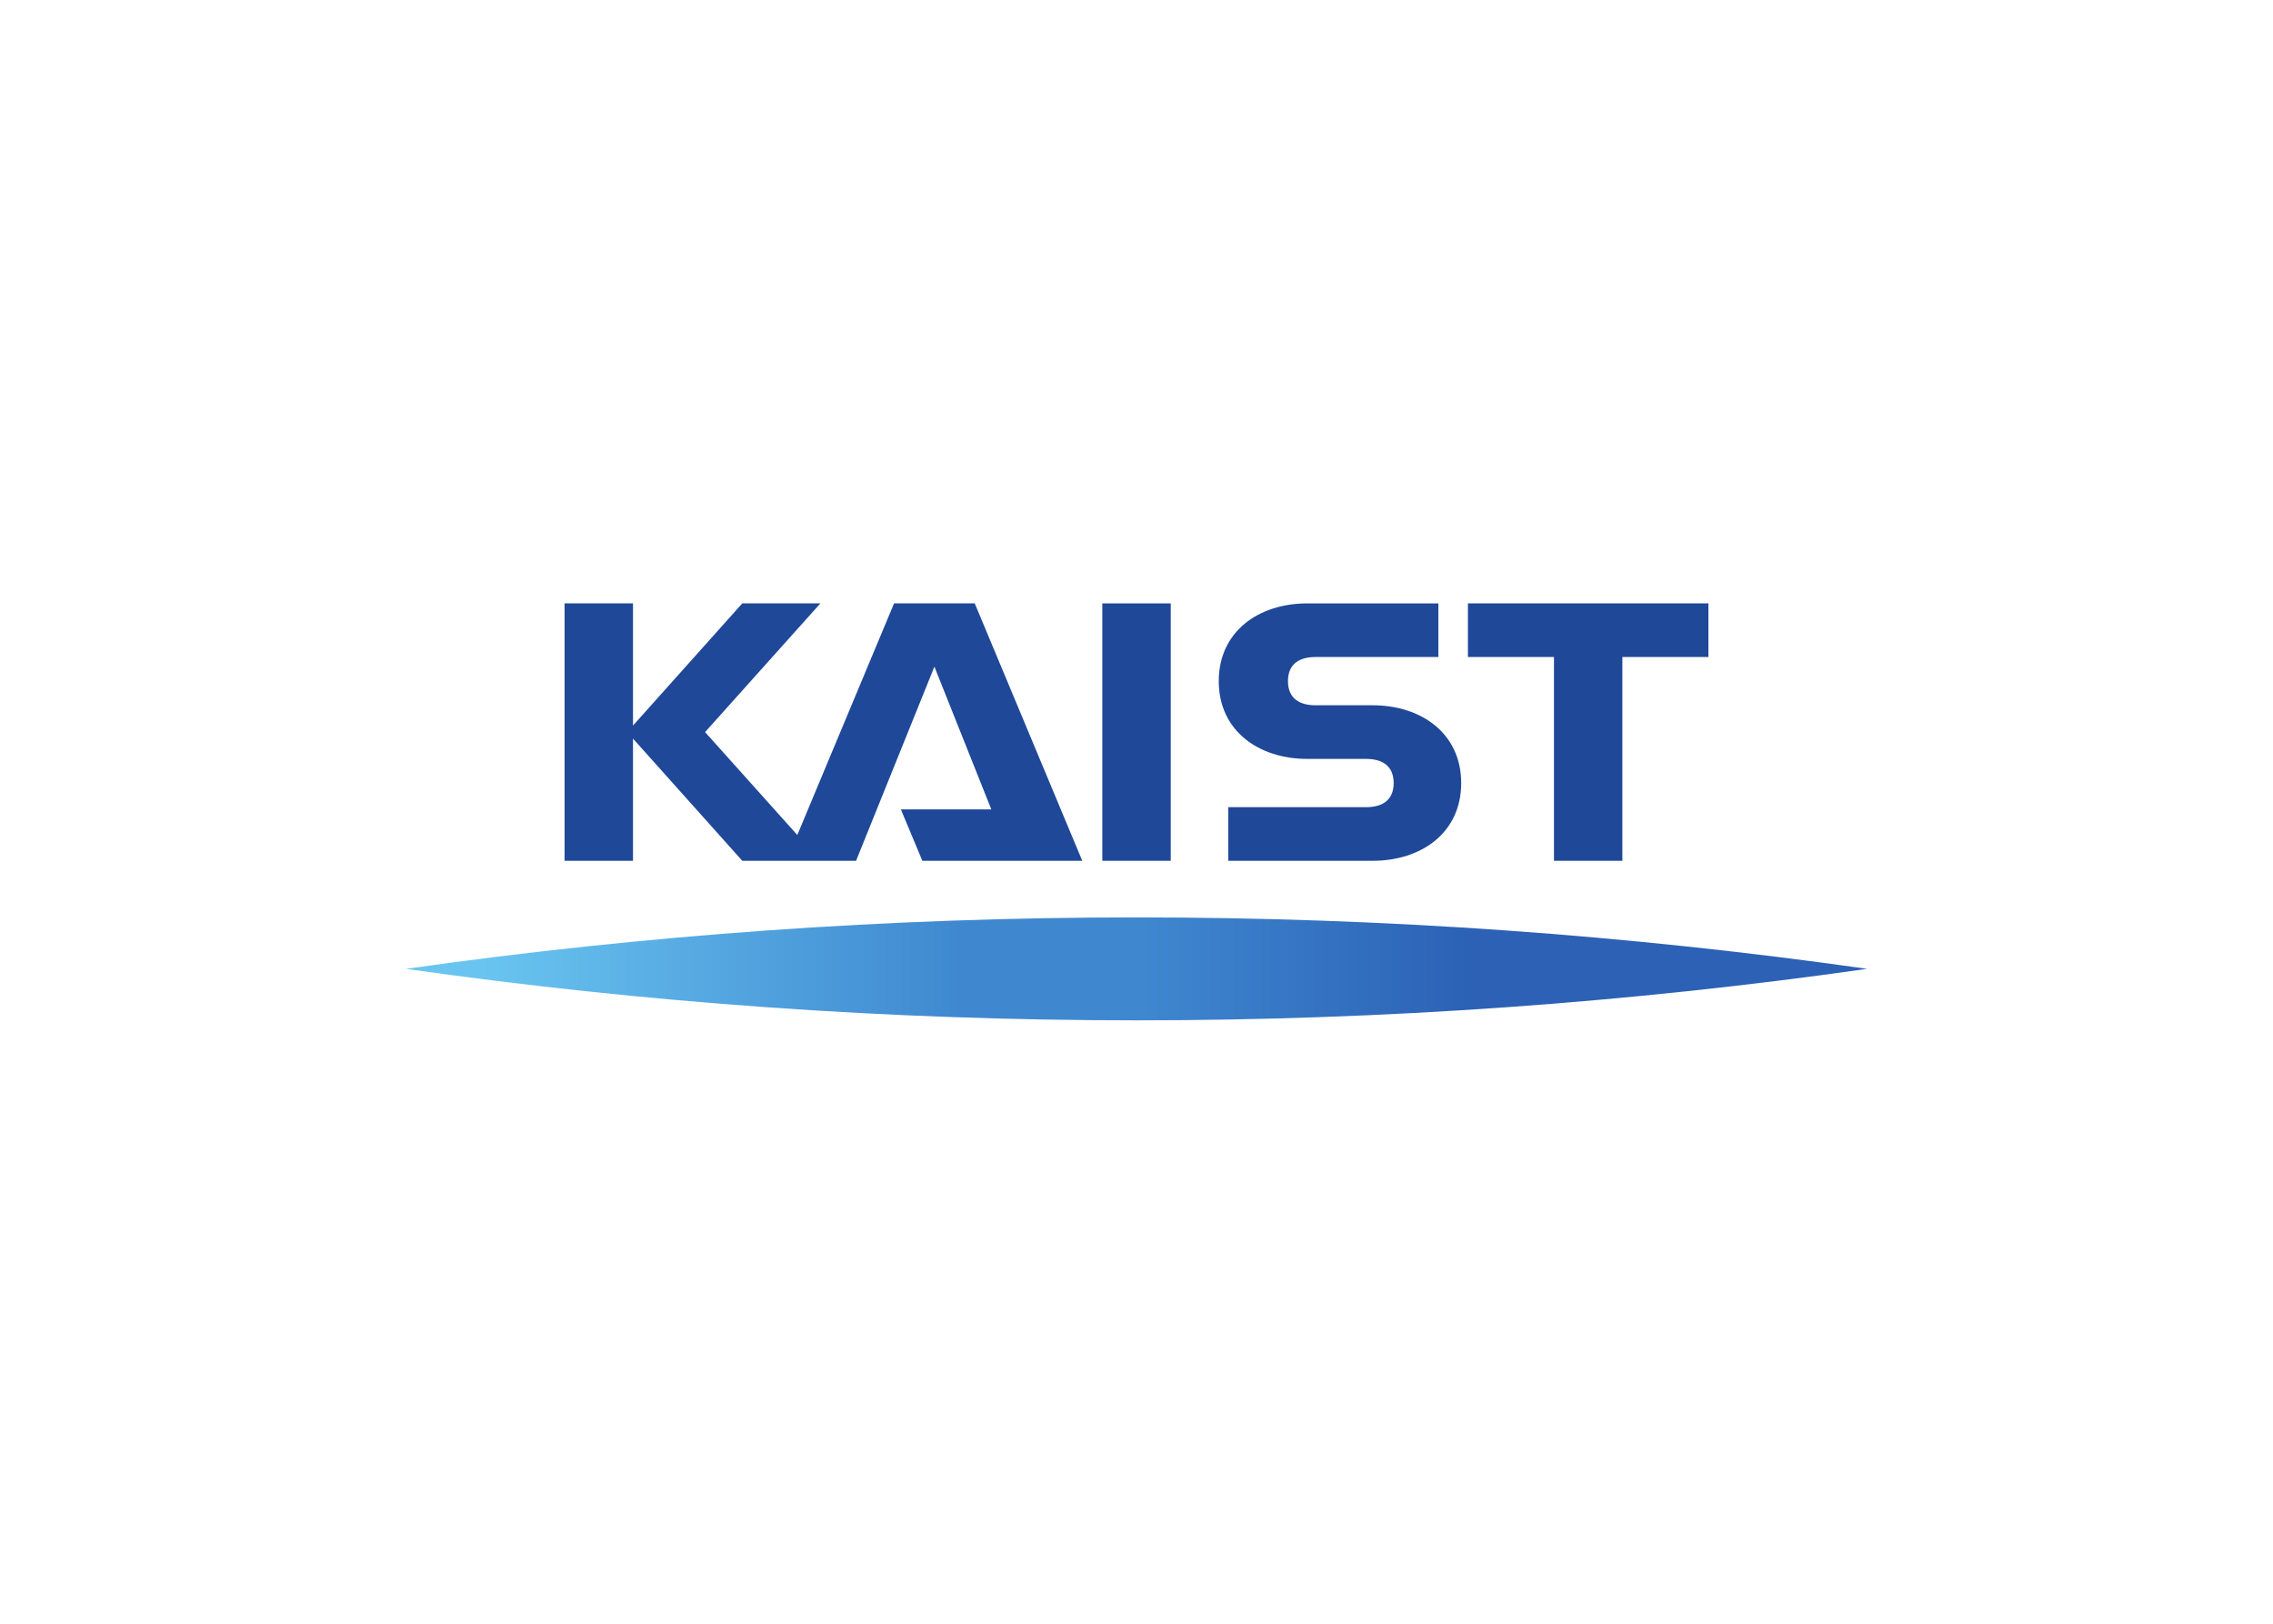
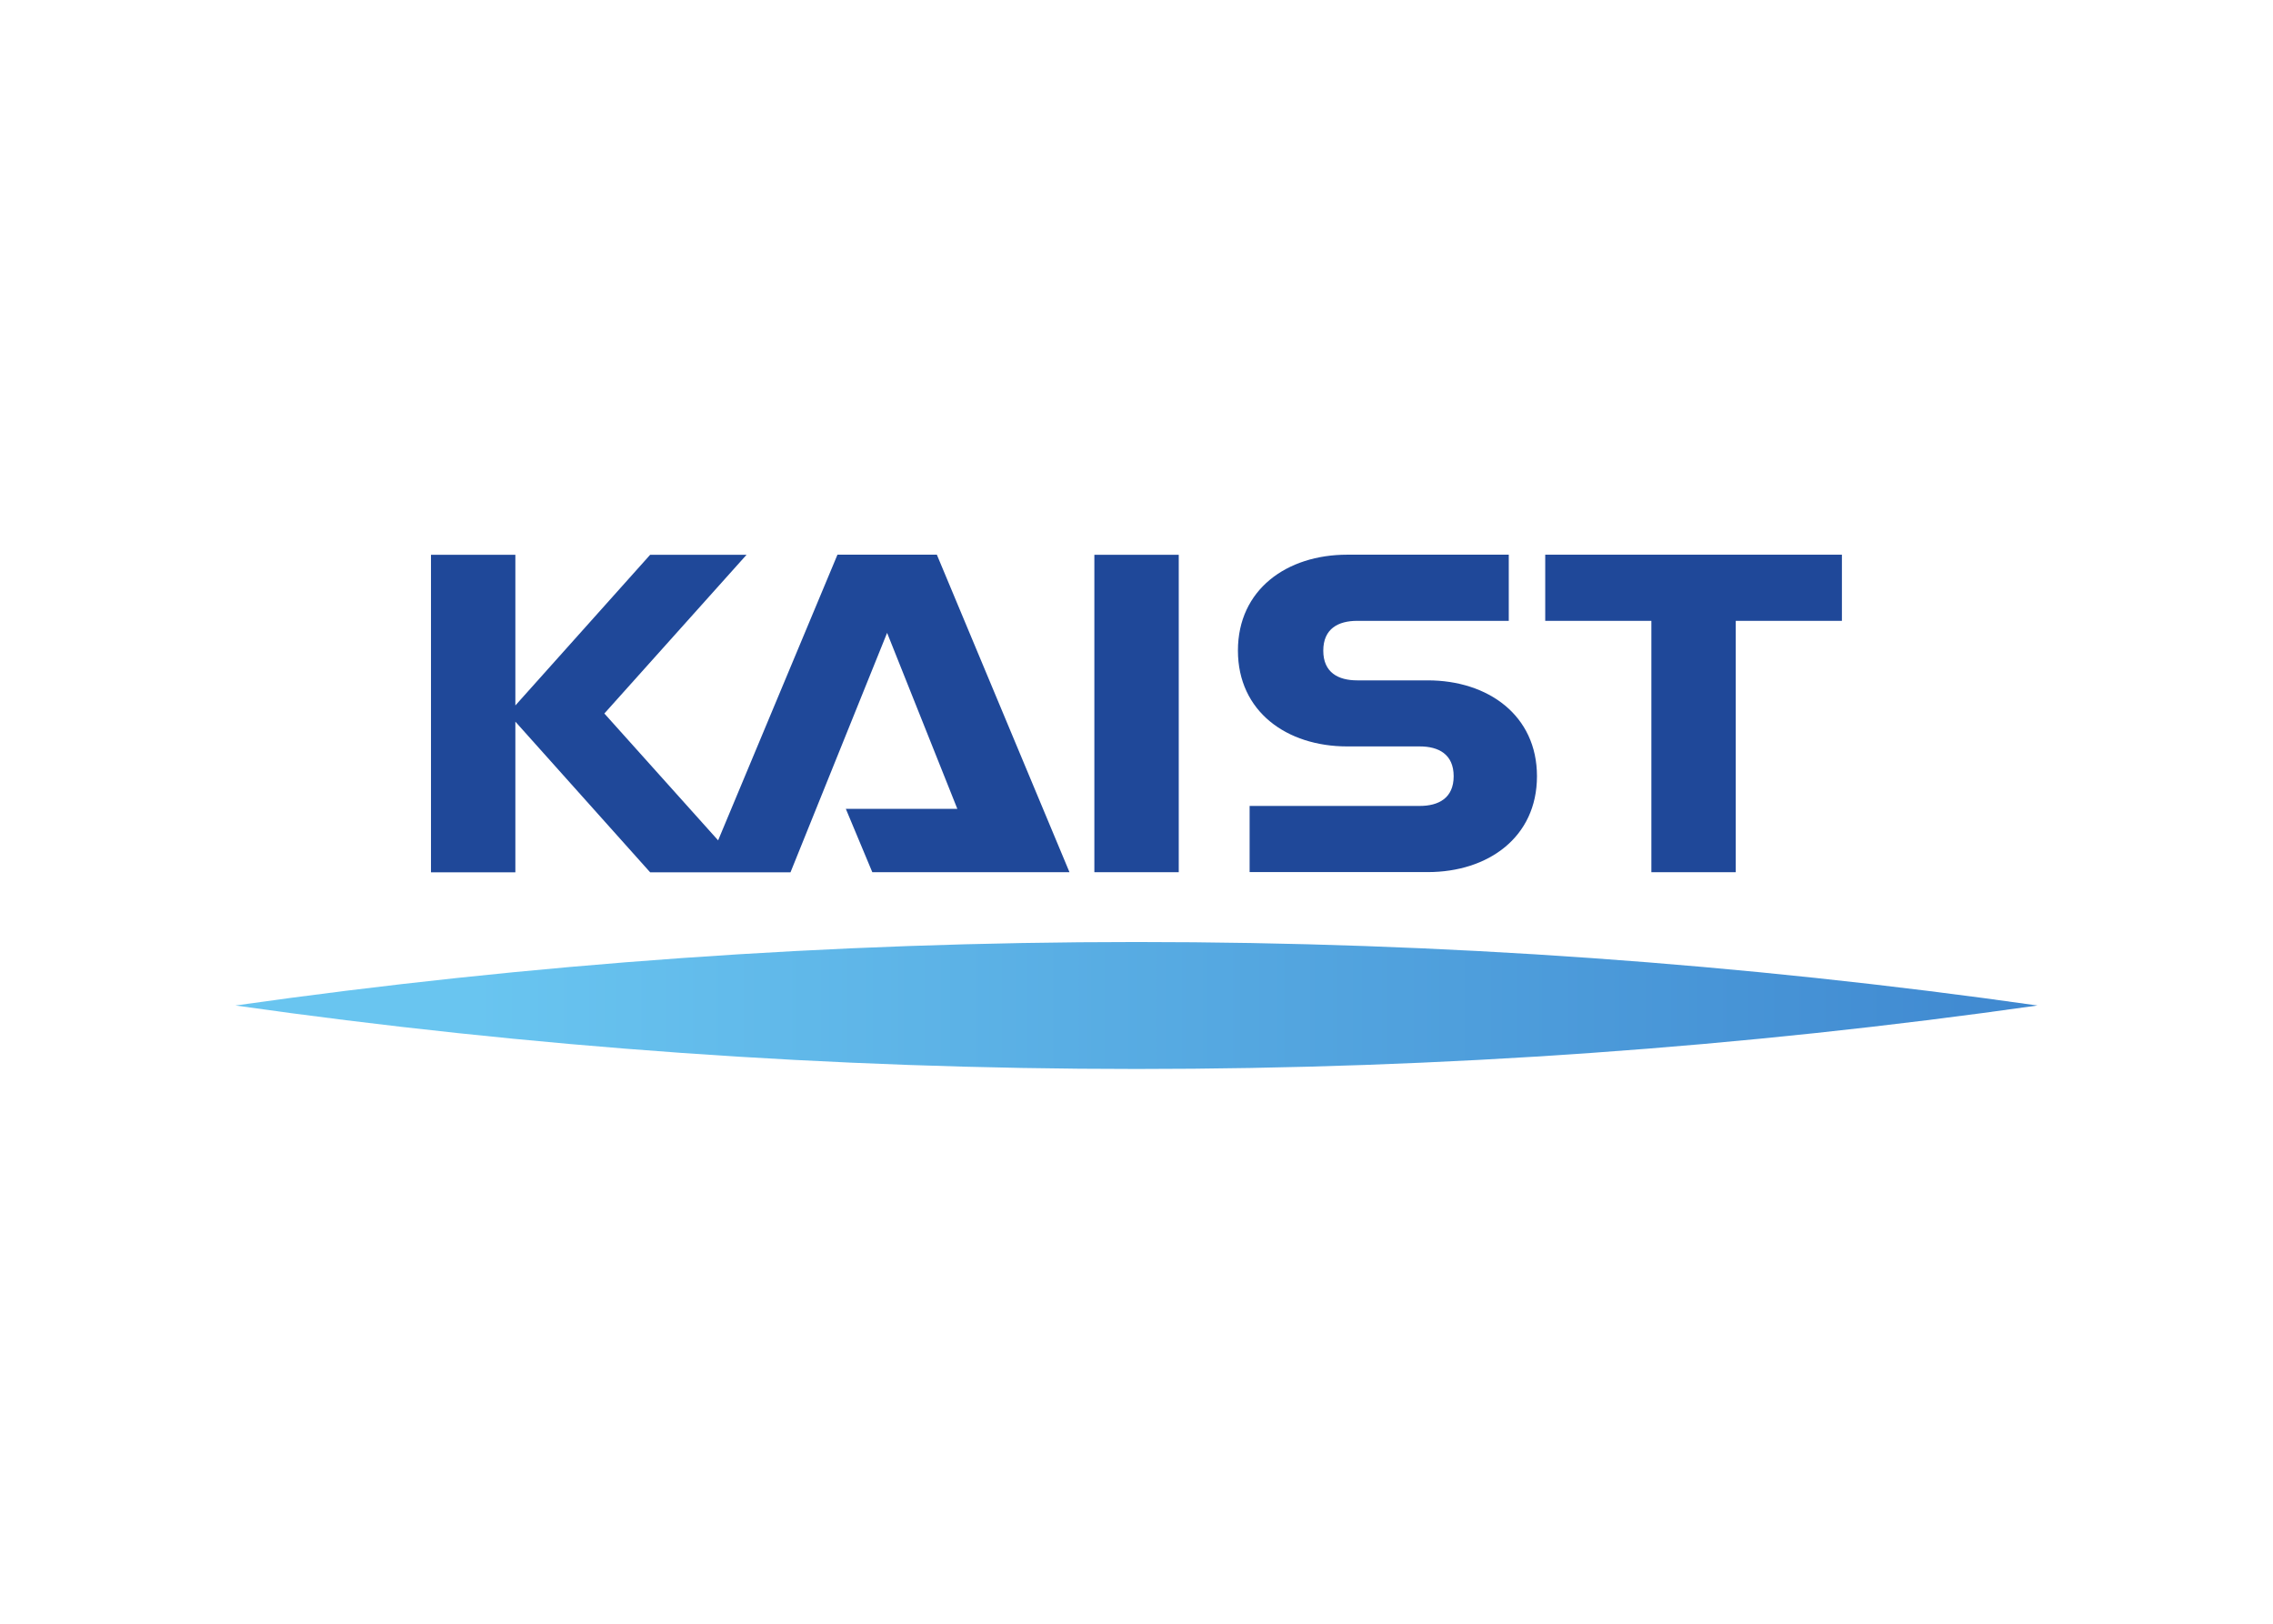
- <svg xmlns="http://www.w3.org/2000/svg" clip-rule="evenodd" fill-rule="evenodd" stroke-linejoin="round" stroke-miterlimit="2" viewBox="0 0 560 400">
-   <linearGradient id="a" gradientUnits="userSpaceOnUse" x1="366.206" x2="496.194" y1="433.531" y2="433.531">
-     <stop offset="0" stop-color="#69c5f0" />
-     <stop offset=".05" stop-color="#69c5f0" />
-     <stop offset=".38" stop-color="#3f88d0" />
-     <stop offset=".5" stop-color="#3f88d0" />
-     <stop offset=".73" stop-color="#2c61b5" />
-     <stop offset=".95" stop-color="#2c61b5" />
-     <stop offset="1" stop-color="#2c61b5" />
-   </linearGradient>
-   <g fill-rule="nonzero" transform="matrix(2.64162 0 0 -2.64162 443.384 829.33)">
-     <g fill="#1f4899">
-       <path d="m-65.038 233.674h6.381v24.004h-6.381z" />
-       <path d="m0 0v-4.771h7.656v-18.126h6.084v18.126h7.655v4.771z" transform="matrix(1.04841 0 0 1.04841 -30.9406 257.68)" />
-       <path d="m0 0h-5.086c-1.352 0-2.445.559-2.445 2.146 0 1.592 1.093 2.147 2.445 2.147h10.936v4.77h-11.657c-4.351 0-7.881-2.512-7.881-6.917 0-4.404 3.53-6.916 7.881-6.916h5.233c1.349 0 2.445-.558 2.445-2.15 0-1.588-1.096-2.144-2.445-2.144h-12.27v-4.77h12.844c4.354 0 7.879 2.508 7.879 6.914 0 4.4-3.525 6.92-7.879 6.92" transform="matrix(1.04841 0 0 1.04841 -39.8274 248.177)" />
-       <path d="m0 0-8.607-20.603-8.205 9.153 10.259 11.45h-6.949l-9.723-10.87v10.87h-6.087v-22.897h6.087v10.869l9.723-10.869h10.121l6.969 17.267 5.062-12.693h-8.046l1.912-4.574h14.226l-9.566 22.897z" transform="matrix(1.04841 0 0 1.04841 -84.4604 257.68)" />
+ <svg xmlns="http://www.w3.org/2000/svg" version="1.1" id="katman_1" x="0px" y="0px" viewBox="0 0 560 400" style="enable-background:new 0 0 560 400;" xml:space="preserve">
+   <style type="text/css">
+ 	.st0{fill:#1F4899;}
+ 	.st1{fill:url(#SVGID_1_);}
+ </style>
+   <g transform="matrix(2.64162 0 0 -2.64162 443.384 829.33)">
+     <g>
+       <path class="st0" d="M-65.78,232.61h7.87v29.6h-7.87V232.61z" />
+       <path class="st0" d="M-23.73,262.22v-6.17h9.9v-23.44h7.87v23.44h9.9v6.17H-23.73z" />
+       <path class="st0" d="M-34.69,250.5h-6.58c-1.75,0-3.16,0.72-3.16,2.77c0,2.06,1.41,2.78,3.16,2.78h14.14v6.17H-42.2    c-5.63,0-10.19-3.25-10.19-8.94c0-5.69,4.56-8.94,10.19-8.94h6.77c1.74,0,3.16-0.72,3.16-2.78c0-2.05-1.42-2.77-3.16-2.77H-51.3    v-6.17h16.61c5.63,0,10.19,3.24,10.19,8.94C-24.5,247.24-29.06,250.5-34.69,250.5" />
+       <path class="st0" d="M-89.74,262.22l-11.13-26.64l-10.61,11.83l13.26,14.8h-8.99l-12.57-14.05v14.05h-7.87v-29.61h7.87v14.05    l12.57-14.05h13.09l9.01,22.33l6.55-16.41h-10.4l2.47-5.91h18.39l-12.37,29.61H-89.74z" />
    </g>
-     <path d="m366.177 433.572c21.232-3.019 42.932-4.58 64.996-4.58 22.063 0 43.762 1.561 64.992 4.58-21.23 3.015-42.929 4.577-64.992 4.577-22.064 0-43.764-1.562-64.996-4.577" fill="url(#a)" transform="matrix(1.04841 0 0 1.04841 -513.892 -230.964)" />
+     <linearGradient id="SVGID_1_" gradientUnits="userSpaceOnUse" x1="-39.079" y1="211.595" x2="121.235" y2="211.595" gradientTransform="matrix(2.7695 0 0 2.7695 -37.6563 -365.834)">
+       <stop offset="0" style="stop-color:#69C5F0" />
+       <stop offset="0.05" style="stop-color:#69C5F0" />
+       <stop offset="0.38" style="stop-color:#3F88D0" />
+       <stop offset="0.5" style="stop-color:#3F88D0" />
+       <stop offset="0.73" style="stop-color:#2C61B5" />
+       <stop offset="0.95" style="stop-color:#2C61B5" />
+       <stop offset="1" style="stop-color:#2C61B5" />
+     </linearGradient>
+     <path class="st1" d="M-145.89,220.18c27.45-3.9,55.51-5.92,84.04-5.92c28.53,0,56.58,2.02,84.03,5.92   c-27.45,3.9-55.51,5.92-84.03,5.92C-90.37,226.1-118.43,224.08-145.89,220.18" />
  </g>
</svg>
